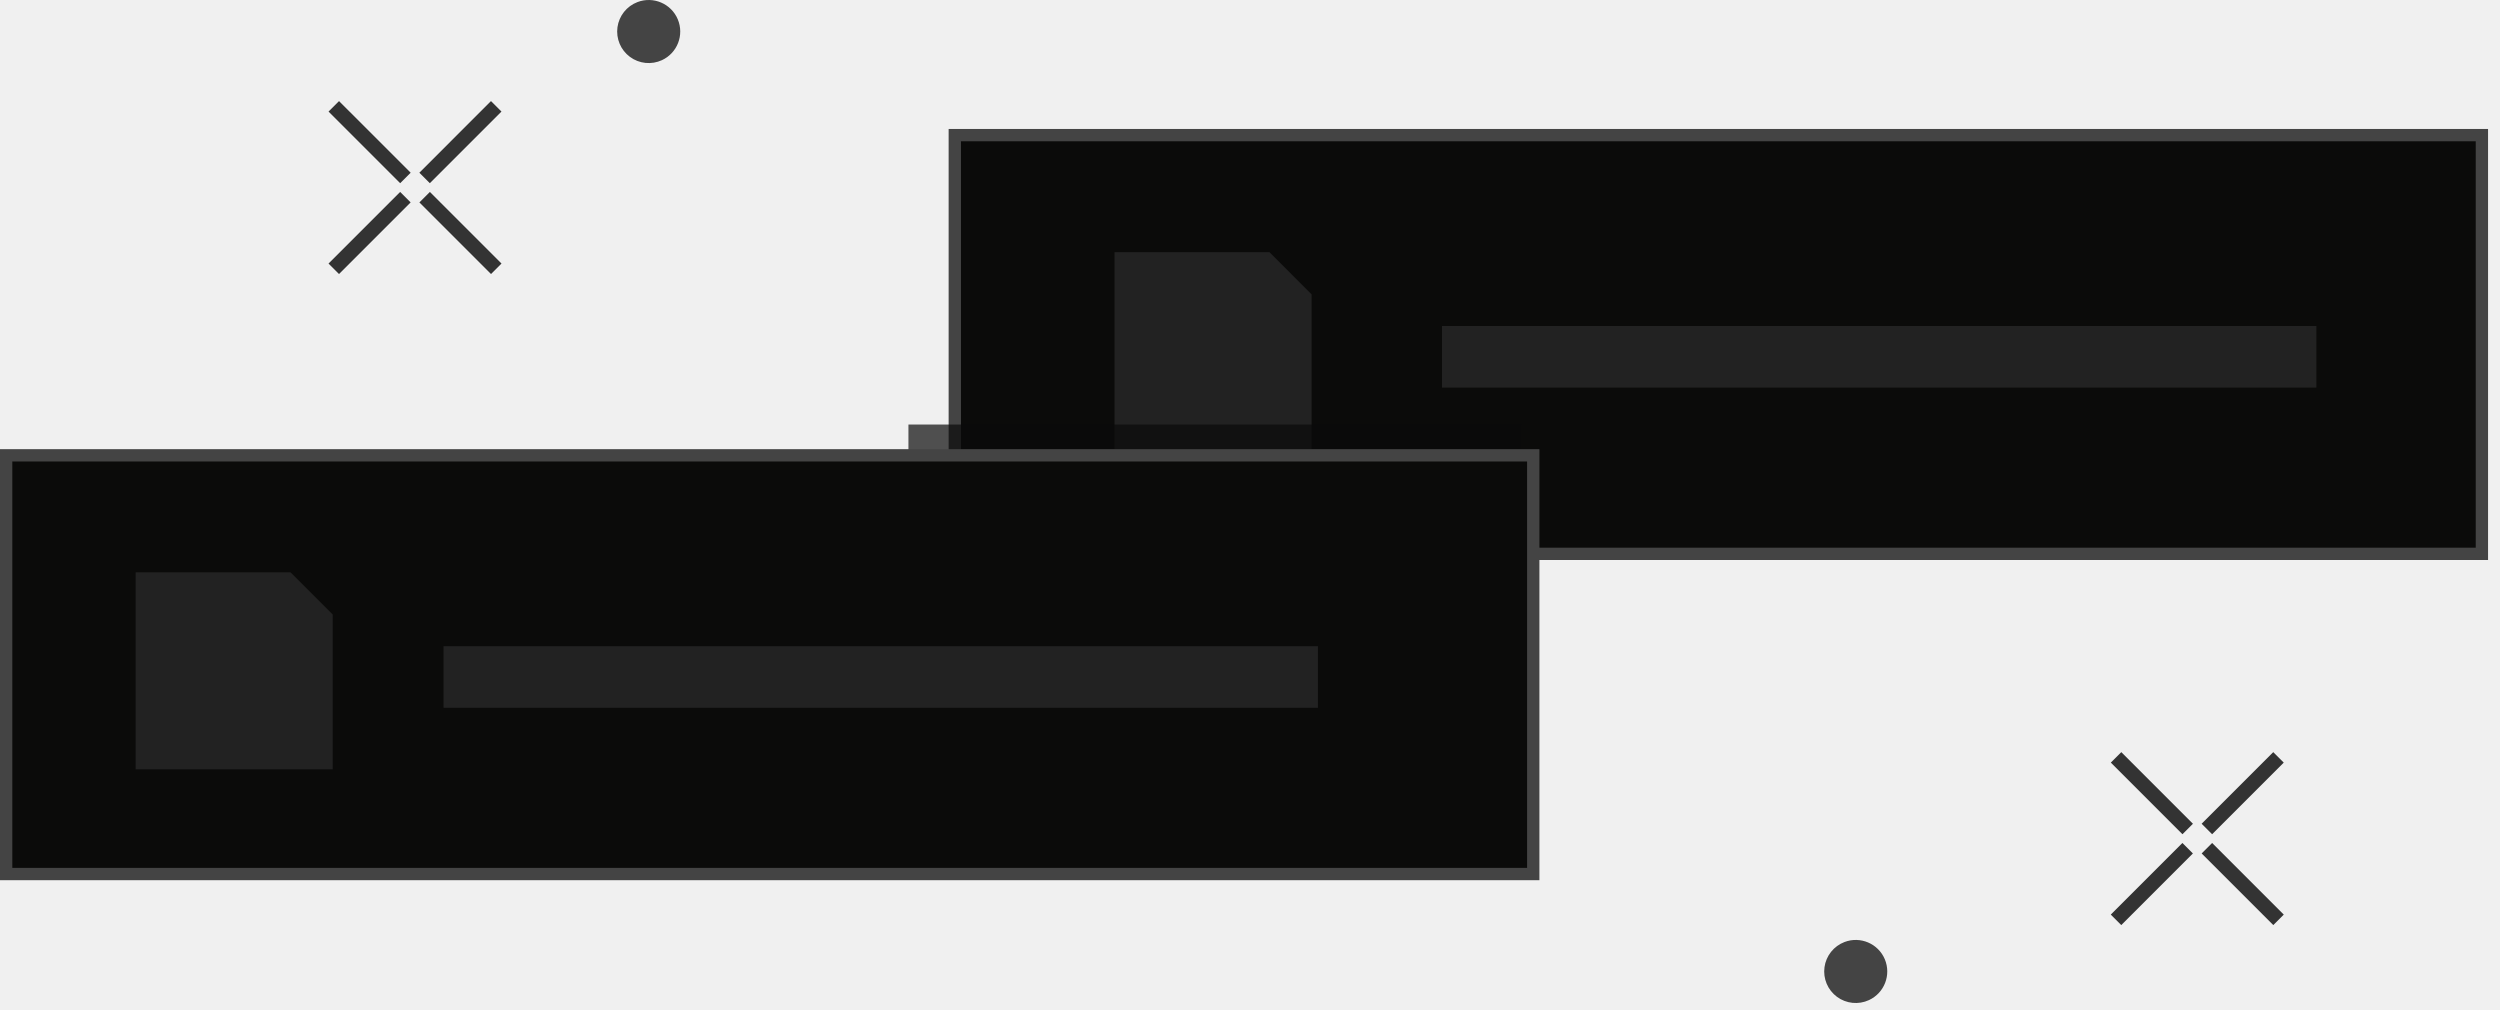
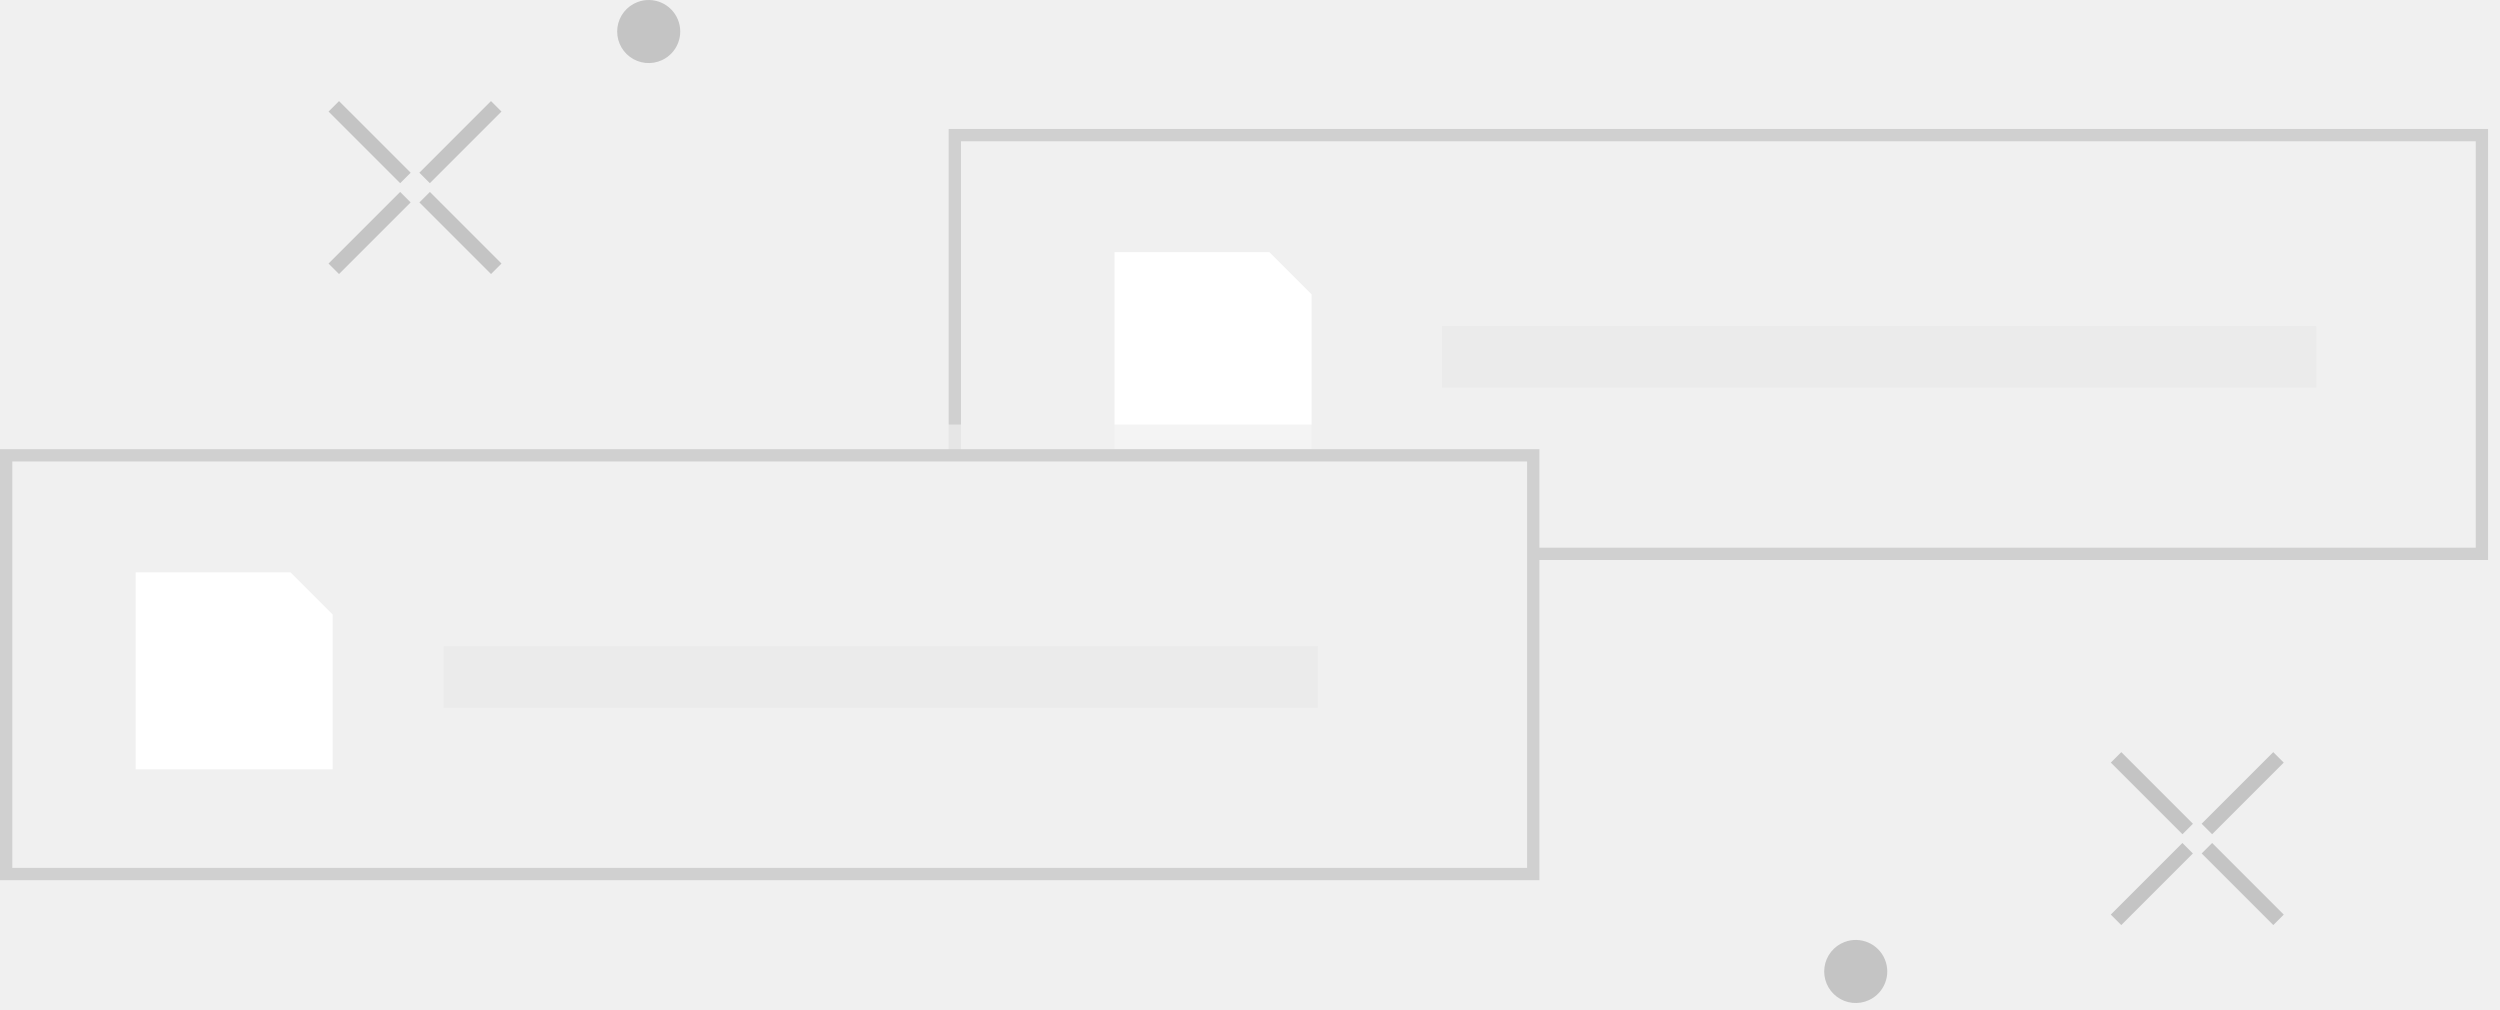
<svg xmlns="http://www.w3.org/2000/svg" width="203" height="82" viewBox="0 0 203 82" fill="none">
-   <path d="M77.529 10.972V44.972H201.53V10.972H77.529Z" fill="#0B0B0A" stroke="#444444" />
-   <path d="M90.501 20.472H103.072L106.5 23.901V36.472H90.501V20.472Z" fill="#222222" />
-   <rect x="117.09" y="26.472" width="71" height="5" fill="#222222" />
-   <path d="M123.517 34.472V71.385H93.348H80.237H73.765V34.472H123.517Z" fill="#0B0B0B" fill-opacity="0.7" />
-   <path d="M124.5 36.972V70.972H0.5V36.972H124.5Z" fill="#0B0B0A" stroke="#444444" />
-   <rect x="36.015" y="52.472" width="71" height="5" fill="#222222" />
-   <path d="M11.015 46.472H23.586L27.015 49.901V62.472H11.015V46.472Z" fill="#222222" />
-   <path d="M51.765 0.168C53.054 -0.322 54.5 0.297 55.035 1.568C55.569 2.839 55.002 4.306 53.75 4.885C52.9 5.278 51.904 5.176 51.151 4.619C50.399 4.062 50.011 3.139 50.138 2.211C50.266 1.284 50.89 0.5 51.765 0.168Z" fill="#444444" />
-   <path d="M149.776 76.491C151.065 76.001 152.511 76.62 153.046 77.891C153.58 79.163 153.012 80.629 151.76 81.208C150.911 81.601 149.915 81.499 149.162 80.942C148.41 80.385 148.021 79.462 148.149 78.535C148.277 77.608 148.901 76.824 149.776 76.491Z" fill="#444444" />
-   <path d="M40.719 9.059L34.903 14.875L34.052 14.024L39.868 8.208L40.719 9.059Z" fill="#333333" />
-   <path d="M39.871 22.252L34.055 16.436L34.906 15.585L40.722 21.401L39.871 22.252Z" fill="#333333" />
-   <path d="M33.343 16.436L27.527 22.252L26.676 21.401L32.492 15.585L33.343 16.436Z" fill="#333333" />
-   <path d="M32.494 14.876L26.678 9.06L27.529 8.209L33.346 14.025L32.494 14.876Z" fill="#333333" />
-   <path d="M185.44 61.924L179.624 67.74L178.772 66.889L184.588 61.073L185.44 61.924Z" fill="#333333" />
-   <path d="M184.591 75.117L178.775 69.301L179.626 68.45L185.442 74.266L184.591 75.117Z" fill="#333333" />
-   <path d="M178.063 69.3L172.247 75.116L171.396 74.265L177.212 68.449L178.063 69.3Z" fill="#333333" />
-   <path d="M177.215 67.74L171.399 61.924L172.25 61.073L178.066 66.889L177.215 67.74Z" fill="#333333" />
+   <path d="M77.529 10.972V44.972H201.53V10.972H77.529Z" fill="#F0F0F0" stroke="#D0D0D0" />
+   <path d="M90.501 20.472H103.072L106.5 23.901V36.472H90.501V20.472Z" fill="#FFFFFF" />
+   <rect x="117.09" y="26.472" width="71" height="5" fill="#EBEBEB" />
+   <path d="M123.517 34.472V71.385H93.348H80.237H73.765V34.472H123.517Z" fill="#F0F0F0" fill-opacity="0.7" />
+   <path d="M124.5 36.972V70.972H0.5V36.972H124.5Z" fill="#F0F0F0" stroke="#D0D0D0" />
+   <rect x="36.015" y="52.472" width="71" height="5" fill="#EBEBEB" />
+   <path d="M11.015 46.472H23.586L27.015 49.901V62.472H11.015V46.472Z" fill="#FFFFFF" />
+   <path d="M51.765 0.168C53.054 -0.322 54.5 0.297 55.035 1.568C55.569 2.839 55.002 4.306 53.75 4.885C52.9 5.278 51.904 5.176 51.151 4.619C50.399 4.062 50.011 3.139 50.138 2.211C50.266 1.284 50.89 0.5 51.765 0.168Z" fill="#C4C4C4" />
+   <path d="M149.776 76.491C151.065 76.001 152.511 76.62 153.046 77.891C153.58 79.163 153.012 80.629 151.76 81.208C150.911 81.601 149.915 81.499 149.162 80.942C148.41 80.385 148.021 79.462 148.149 78.535C148.277 77.608 148.901 76.824 149.776 76.491Z" fill="#C4C4C4" />
+   <path d="M40.719 9.059L34.903 14.875L34.052 14.024L39.868 8.208L40.719 9.059Z" fill="#C4C4C4" />
+   <path d="M39.871 22.252L34.055 16.436L34.906 15.585L40.722 21.401L39.871 22.252Z" fill="#C4C4C4" />
+   <path d="M33.343 16.436L27.527 22.252L26.676 21.401L32.492 15.585L33.343 16.436Z" fill="#C4C4C4" />
+   <path d="M32.494 14.876L26.678 9.06L27.529 8.209L33.346 14.025L32.494 14.876Z" fill="#C4C4C4" />
+   <path d="M185.44 61.924L179.624 67.74L178.772 66.889L184.588 61.073L185.44 61.924Z" fill="#C4C4C4" />
+   <path d="M184.591 75.117L178.775 69.301L179.626 68.45L185.442 74.266L184.591 75.117Z" fill="#C4C4C4" />
+   <path d="M178.063 69.3L172.247 75.116L171.396 74.265L177.212 68.449L178.063 69.3Z" fill="#C4C4C4" />
+   <path d="M177.215 67.74L171.399 61.924L172.25 61.073L178.066 66.889L177.215 67.74Z" fill="#C4C4C4" />
</svg>
